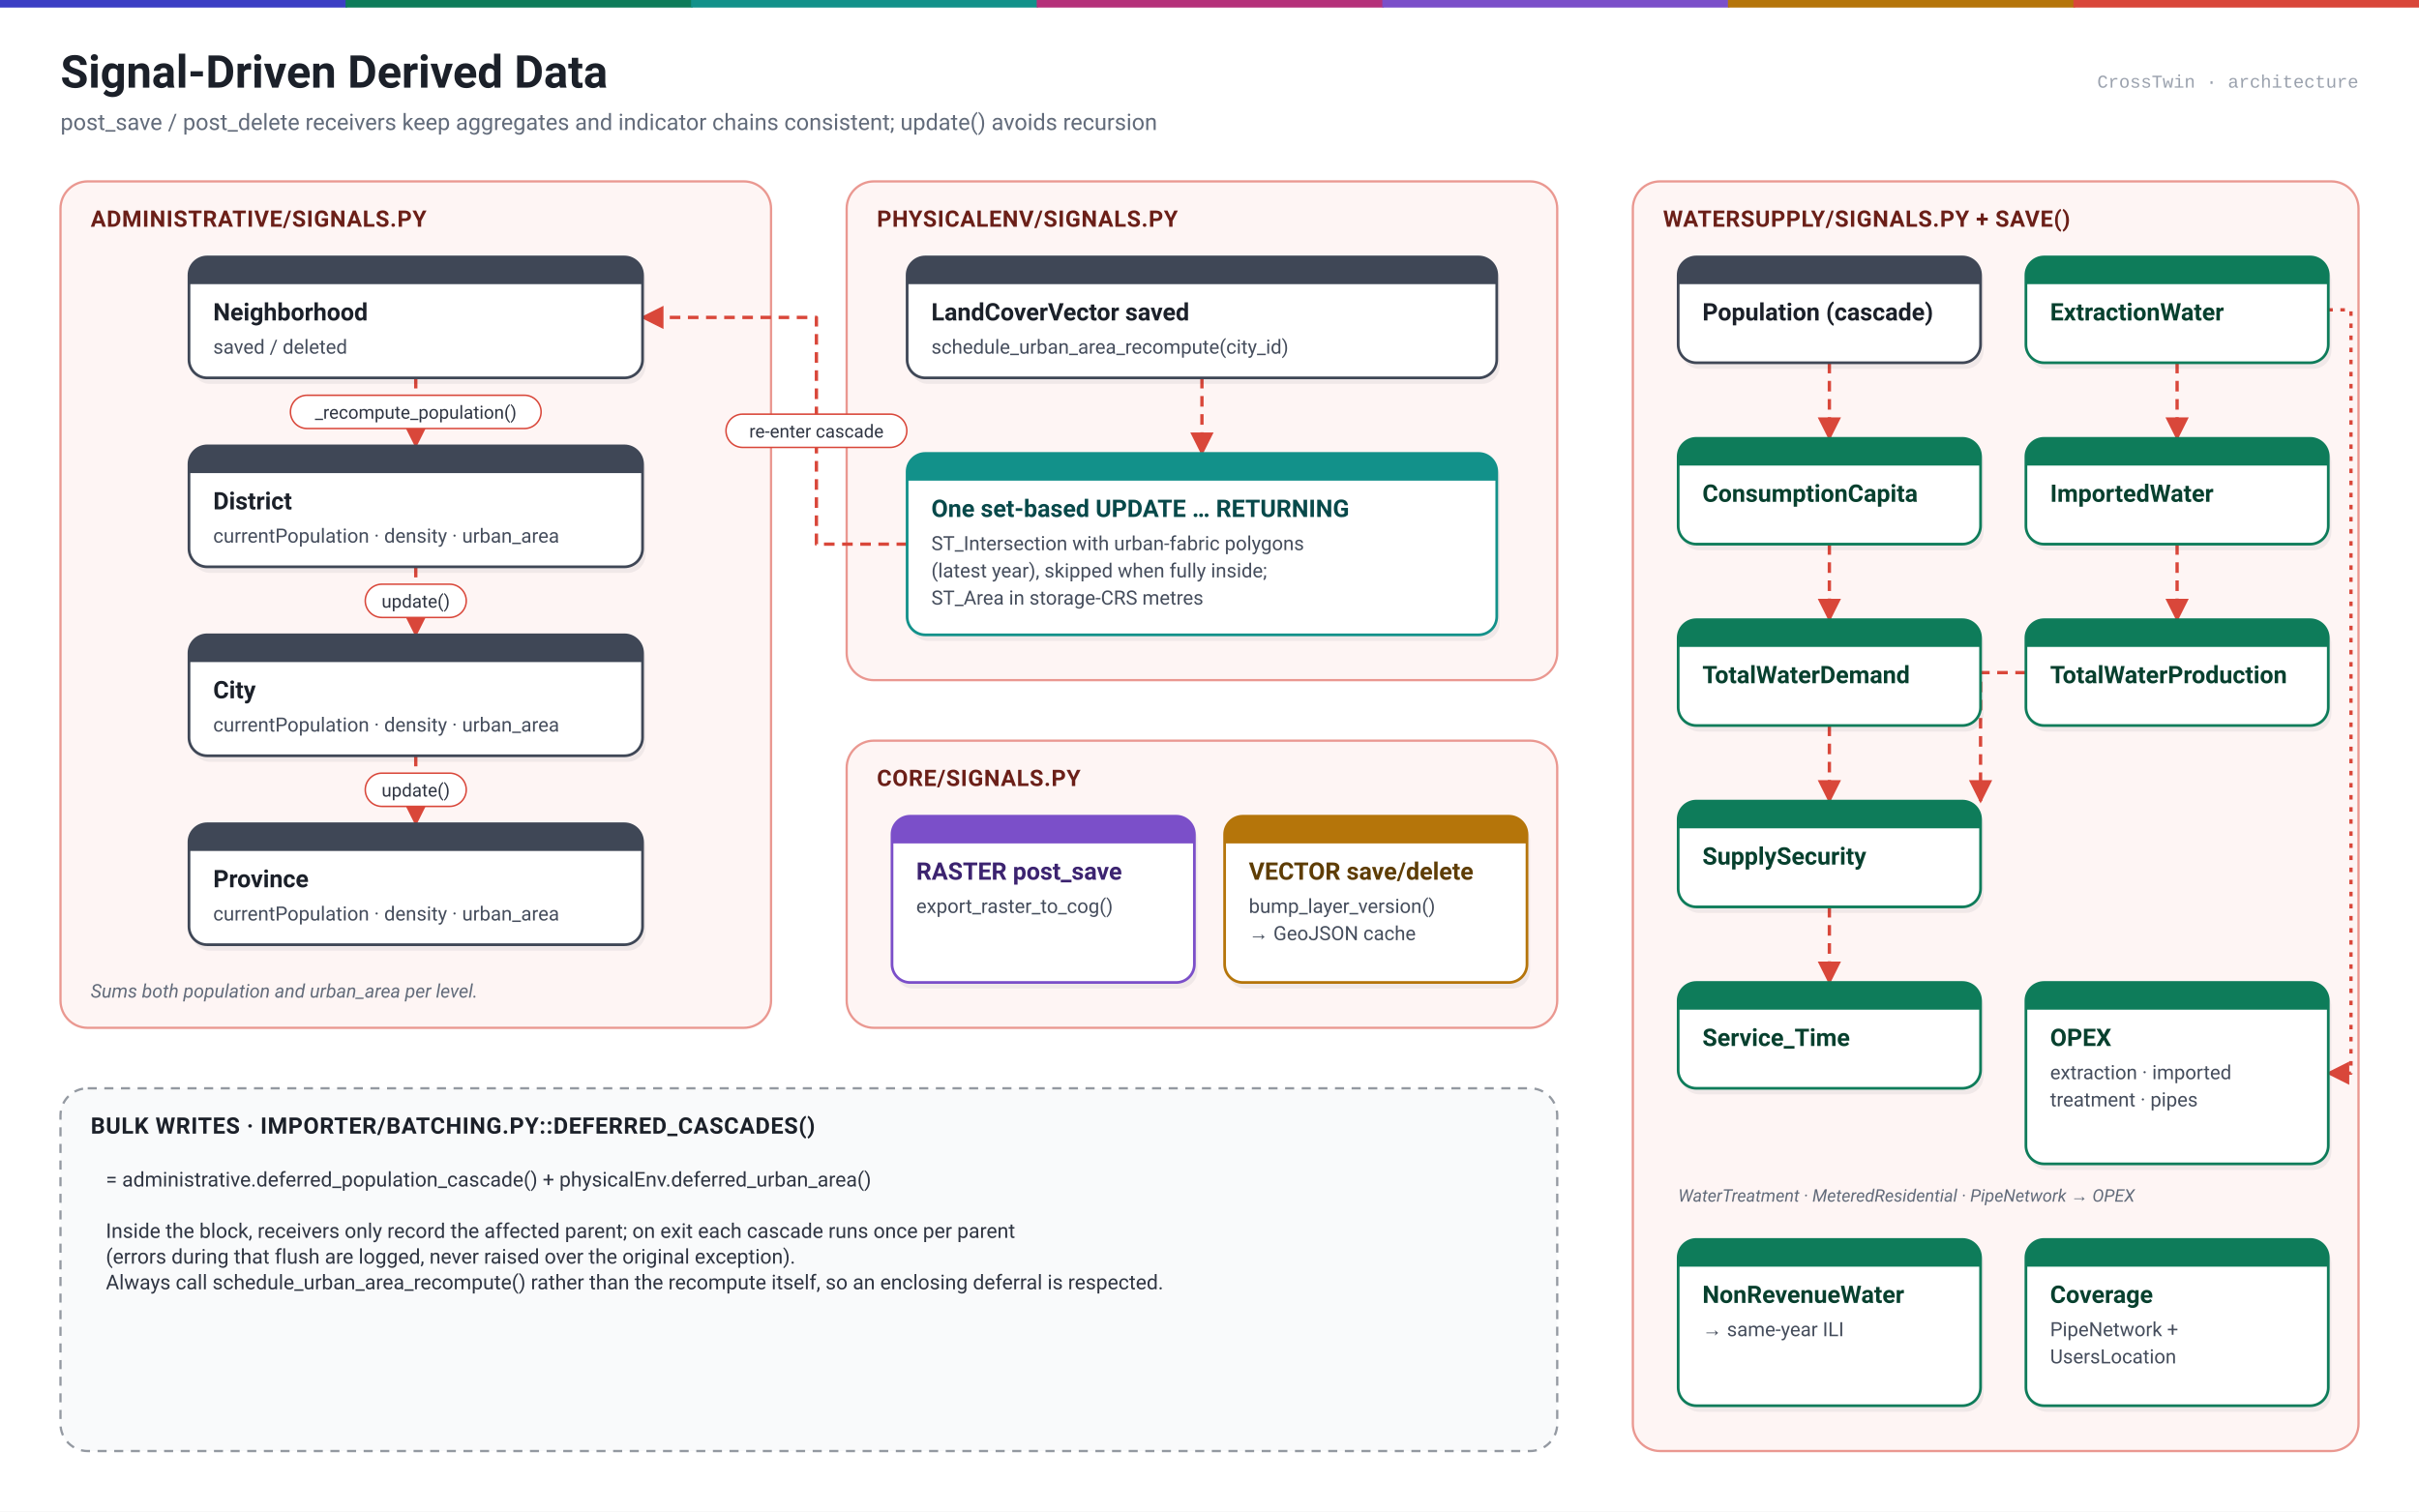
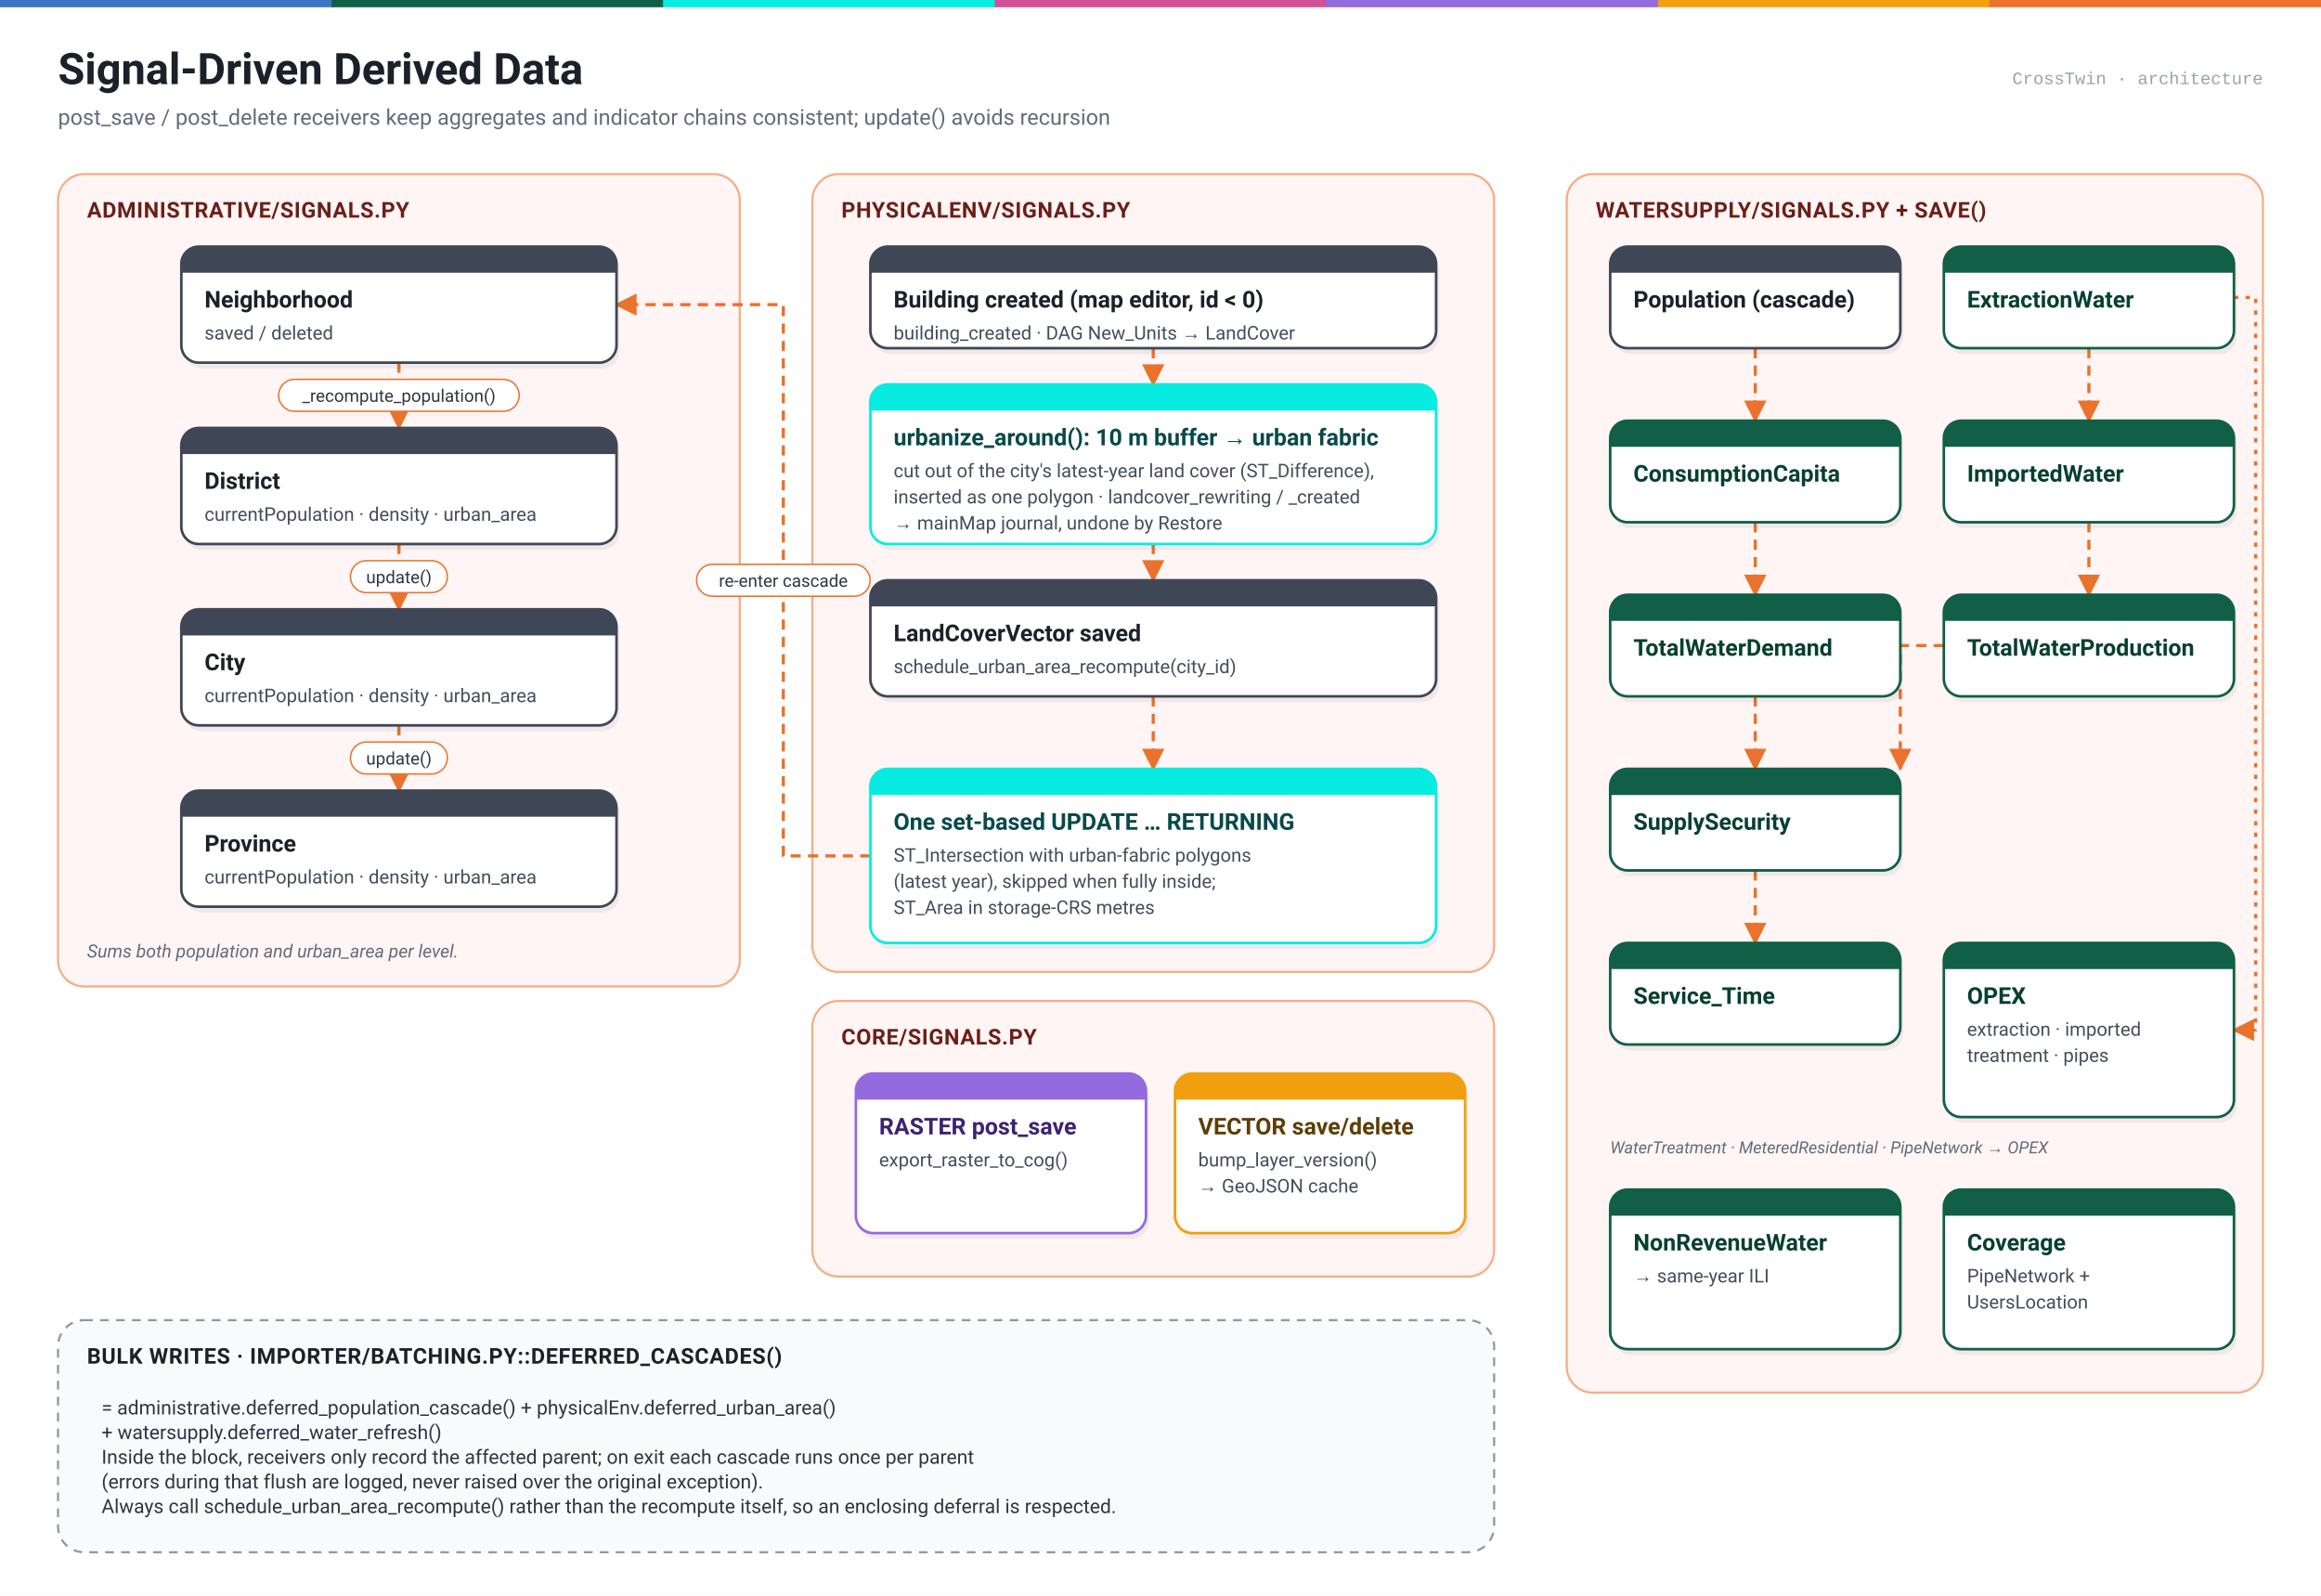
- <svg xmlns="http://www.w3.org/2000/svg" viewBox="0 0 1600 1000" width="1600" height="1000" role="img" aria-label="Signal-Driven Derived Data">
+ <svg xmlns="http://www.w3.org/2000/svg" viewBox="0 0 1600 1100" width="1600" height="1100" role="img" aria-label="Signal-Driven Derived Data">
  <style>
  .t { font-family:'Roboto','Helvetica Neue','Arial',sans-serif; }
  .m { font-family:'JetBrains Mono','Consolas','Courier New',monospace; }
  .flow { stroke-dasharray:7 5; animation:dash 1.2s linear infinite; }
  @keyframes dash { to { stroke-dashoffset:-24; } }
  @media (prefers-reduced-motion: reduce) { .flow { animation:none; } }
</style>
  <defs>
    <marker id="a-client" viewBox="0 0 10 10" refX="9" refY="5" markerWidth="7" markerHeight="7" orient="auto-start-reverse">
-       <path d="M0,0 L10,5 L0,10 z" fill="#3b3fc4" />
+       <path d="M0,0 L10,5 L0,10 z" fill="#3b76c4" />
    </marker>
    <marker id="as-client" viewBox="0 0 10 10" refX="9" refY="5" markerWidth="7" markerHeight="7" orient="auto-start-reverse">
-       <path d="M0,0 L10,5 L0,10 z" fill="#3b3fc4" />
+       <path d="M0,0 L10,5 L0,10 z" fill="#3b76c4" />
    </marker>
    <marker id="a-django" viewBox="0 0 10 10" refX="9" refY="5" markerWidth="7" markerHeight="7" orient="auto-start-reverse">
-       <path d="M0,0 L10,5 L0,10 z" fill="#0e7c5a" />
+       <path d="M0,0 L10,5 L0,10 z" fill="#115f46" />
    </marker>
    <marker id="as-django" viewBox="0 0 10 10" refX="9" refY="5" markerWidth="7" markerHeight="7" orient="auto-start-reverse">
-       <path d="M0,0 L10,5 L0,10 z" fill="#0e7c5a" />
+       <path d="M0,0 L10,5 L0,10 z" fill="#115f46" />
    </marker>
    <marker id="a-data" viewBox="0 0 10 10" refX="9" refY="5" markerWidth="7" markerHeight="7" orient="auto-start-reverse">
-       <path d="M0,0 L10,5 L0,10 z" fill="#12918a" />
+       <path d="M0,0 L10,5 L0,10 z" fill="#07ece1" />
    </marker>
    <marker id="as-data" viewBox="0 0 10 10" refX="9" refY="5" markerWidth="7" markerHeight="7" orient="auto-start-reverse">
-       <path d="M0,0 L10,5 L0,10 z" fill="#12918a" />
+       <path d="M0,0 L10,5 L0,10 z" fill="#07ece1" />
    </marker>
    <marker id="a-external" viewBox="0 0 10 10" refX="9" refY="5" markerWidth="7" markerHeight="7" orient="auto-start-reverse">
-       <path d="M0,0 L10,5 L0,10 z" fill="#b5317a" />
+       <path d="M0,0 L10,5 L0,10 z" fill="#d15198" />
    </marker>
    <marker id="as-external" viewBox="0 0 10 10" refX="9" refY="5" markerWidth="7" markerHeight="7" orient="auto-start-reverse">
-       <path d="M0,0 L10,5 L0,10 z" fill="#b5317a" />
+       <path d="M0,0 L10,5 L0,10 z" fill="#d15198" />
    </marker>
    <marker id="a-raster" viewBox="0 0 10 10" refX="9" refY="5" markerWidth="7" markerHeight="7" orient="auto-start-reverse">
-       <path d="M0,0 L10,5 L0,10 z" fill="#7b4fc9" />
+       <path d="M0,0 L10,5 L0,10 z" fill="#946adf" />
    </marker>
    <marker id="as-raster" viewBox="0 0 10 10" refX="9" refY="5" markerWidth="7" markerHeight="7" orient="auto-start-reverse">
-       <path d="M0,0 L10,5 L0,10 z" fill="#7b4fc9" />
+       <path d="M0,0 L10,5 L0,10 z" fill="#946adf" />
    </marker>
    <marker id="a-cache" viewBox="0 0 10 10" refX="9" refY="5" markerWidth="7" markerHeight="7" orient="auto-start-reverse">
-       <path d="M0,0 L10,5 L0,10 z" fill="#b5750a" />
+       <path d="M0,0 L10,5 L0,10 z" fill="#f19f0f" />
    </marker>
    <marker id="as-cache" viewBox="0 0 10 10" refX="9" refY="5" markerWidth="7" markerHeight="7" orient="auto-start-reverse">
-       <path d="M0,0 L10,5 L0,10 z" fill="#b5750a" />
+       <path d="M0,0 L10,5 L0,10 z" fill="#f19f0f" />
    </marker>
    <marker id="a-signal" viewBox="0 0 10 10" refX="9" refY="5" markerWidth="7" markerHeight="7" orient="auto-start-reverse">
-       <path d="M0,0 L10,5 L0,10 z" fill="#d9473a" />
+       <path d="M0,0 L10,5 L0,10 z" fill="#e9722d" />
    </marker>
    <marker id="as-signal" viewBox="0 0 10 10" refX="9" refY="5" markerWidth="7" markerHeight="7" orient="auto-start-reverse">
-       <path d="M0,0 L10,5 L0,10 z" fill="#d9473a" />
+       <path d="M0,0 L10,5 L0,10 z" fill="#e9722d" />
    </marker>
    <marker id="a-neutral" viewBox="0 0 10 10" refX="9" refY="5" markerWidth="7" markerHeight="7" orient="auto-start-reverse">
      <path d="M0,0 L10,5 L0,10 z" fill="#3f4756" />
    </marker>
    <marker id="as-neutral" viewBox="0 0 10 10" refX="9" refY="5" markerWidth="7" markerHeight="7" orient="auto-start-reverse">
      <path d="M0,0 L10,5 L0,10 z" fill="#3f4756" />
    </marker>
  </defs>
-   <rect width="1600" height="1000" fill="#ffffff" />
-   <rect x="0.0" width="229.6" height="5" fill="#3b3fc4" />
-   <rect x="228.6" width="229.6" height="5" fill="#0e7c5a" />
-   <rect x="457.1" width="229.6" height="5" fill="#12918a" />
-   <rect x="685.7" width="229.6" height="5" fill="#b5317a" />
-   <rect x="914.3" width="229.6" height="5" fill="#7b4fc9" />
-   <rect x="1142.9" width="229.6" height="5" fill="#b5750a" />
-   <rect x="1371.4" width="229.6" height="5" fill="#d9473a" />
+   <rect width="1600" height="1100" fill="#ffffff" />
+   <rect x="0.0" width="229.6" height="5" fill="#3b76c4" />
+   <rect x="228.6" width="229.6" height="5" fill="#115f46" />
+   <rect x="457.1" width="229.6" height="5" fill="#07ece1" />
+   <rect x="685.7" width="229.6" height="5" fill="#d15198" />
+   <rect x="914.3" width="229.6" height="5" fill="#946adf" />
+   <rect x="1142.9" width="229.6" height="5" fill="#f19f0f" />
+   <rect x="1371.4" width="229.6" height="5" fill="#e9722d" />
  <text class="t" x="40" y="58" font-size="30" font-weight="600" fill="#1b2029">Signal-Driven Derived Data</text>
  <text class="t" x="40" y="86" font-size="15" fill="#626b7a">post_save / post_delete receivers keep aggregates and indicator chains consistent; update() avoids recursion</text>
  <text class="m" x="1560" y="58" font-size="12" fill="#9aa1ad" text-anchor="end">CrossTwin · architecture</text>
-   <rect x="40" y="120" width="470" height="560" rx="18" fill="#fdeceb" fill-opacity="0.55" stroke="#d9473a" stroke-opacity="0.55" stroke-width="1.5" />
+   <rect x="40" y="120" width="470" height="560" rx="18" fill="#fdeceb" fill-opacity="0.55" stroke="#e9722d" stroke-opacity="0.55" stroke-width="1.5" />
  <text class="t" x="60" y="150" font-size="15" font-weight="700" fill="#6b1f18" letter-spacing="0.4">ADMINISTRATIVE/SIGNALS.PY</text>
-   <rect x="560" y="120" width="470" height="330" rx="18" fill="#fdeceb" fill-opacity="0.55" stroke="#d9473a" stroke-opacity="0.55" stroke-width="1.5" />
+   <rect x="560" y="120" width="470" height="550" rx="18" fill="#fdeceb" fill-opacity="0.55" stroke="#e9722d" stroke-opacity="0.55" stroke-width="1.5" />
  <text class="t" x="580" y="150" font-size="15" font-weight="700" fill="#6b1f18" letter-spacing="0.4">PHYSICALENV/SIGNALS.PY</text>
-   <rect x="560" y="490" width="470" height="190" rx="18" fill="#fdeceb" fill-opacity="0.55" stroke="#d9473a" stroke-opacity="0.55" stroke-width="1.5" />
-   <text class="t" x="580" y="520" font-size="15" font-weight="700" fill="#6b1f18" letter-spacing="0.4">CORE/SIGNALS.PY</text>
-   <rect x="1080" y="120" width="480" height="840" rx="18" fill="#fdeceb" fill-opacity="0.55" stroke="#d9473a" stroke-opacity="0.55" stroke-width="1.5" />
+   <rect x="560" y="690" width="470" height="190" rx="18" fill="#fdeceb" fill-opacity="0.55" stroke="#e9722d" stroke-opacity="0.55" stroke-width="1.5" />
+   <text class="t" x="580" y="720" font-size="15" font-weight="700" fill="#6b1f18" letter-spacing="0.4">CORE/SIGNALS.PY</text>
+   <rect x="1080" y="120" width="480" height="840" rx="18" fill="#fdeceb" fill-opacity="0.55" stroke="#e9722d" stroke-opacity="0.55" stroke-width="1.5" />
  <text class="t" x="1100" y="150" font-size="15" font-weight="700" fill="#6b1f18" letter-spacing="0.4">WATERSUPPLY/SIGNALS.PY + SAVE()</text>
-   <rect x="40" y="720" width="990" height="240" rx="18" fill="#f4f5f7" fill-opacity="0.55" stroke="#3f4756" stroke-opacity="0.55" stroke-width="1.5" stroke-dasharray="6 5" />
-   <text class="t" x="60" y="750" font-size="15" font-weight="700" fill="#1b2029" letter-spacing="0.4">BULK WRITES  ·  IMPORTER/BATCHING.PY::DEFERRED_CASCADES()</text>
-   <path d="M1540,205 L1555,205 L1555,710 L1540,710" fill="none" stroke="#d9473a" stroke-width="2.2" stroke-linejoin="round" stroke-dasharray="3 5" marker-end="url(#a-signal)" />
-   <path d="M1340,445 L1310,445 L1310,530" fill="none" stroke="#d9473a" stroke-width="2.2" stroke-linejoin="round" class="flow" marker-end="url(#a-signal)" />
-   <path d="M1440,360 L1440,410" fill="none" stroke="#d9473a" stroke-width="2.2" stroke-linejoin="round" class="flow" marker-end="url(#a-signal)" />
-   <path d="M1440,240 L1440,290" fill="none" stroke="#d9473a" stroke-width="2.2" stroke-linejoin="round" class="flow" marker-end="url(#a-signal)" />
-   <path d="M1210,600 L1210,650" fill="none" stroke="#d9473a" stroke-width="2.2" stroke-linejoin="round" class="flow" marker-end="url(#a-signal)" />
-   <path d="M1210,480 L1210,530" fill="none" stroke="#d9473a" stroke-width="2.2" stroke-linejoin="round" class="flow" marker-end="url(#a-signal)" />
-   <path d="M1210,360 L1210,410" fill="none" stroke="#d9473a" stroke-width="2.2" stroke-linejoin="round" class="flow" marker-end="url(#a-signal)" />
-   <path d="M1210,240 L1210,290" fill="none" stroke="#d9473a" stroke-width="2.2" stroke-linejoin="round" class="flow" marker-end="url(#a-signal)" />
-   <path d="M600,360 L540,360 L540,210 L425,210" fill="none" stroke="#d9473a" stroke-width="2.2" stroke-linejoin="round" class="flow" marker-end="url(#a-signal)" />
-   <path d="M795,250 L795,300" fill="none" stroke="#d9473a" stroke-width="2.2" stroke-linejoin="round" class="flow" marker-end="url(#a-signal)" />
-   <path d="M275,500 L275,545" fill="none" stroke="#d9473a" stroke-width="2.2" stroke-linejoin="round" class="flow" marker-end="url(#a-signal)" />
-   <path d="M275,375 L275,420" fill="none" stroke="#d9473a" stroke-width="2.2" stroke-linejoin="round" class="flow" marker-end="url(#a-signal)" />
-   <path d="M275,250 L275,295" fill="none" stroke="#d9473a" stroke-width="2.2" stroke-linejoin="round" class="flow" marker-end="url(#a-signal)" />
+   <rect x="40" y="910" width="990" height="160" rx="18" fill="#f4f5f7" fill-opacity="0.55" stroke="#3f4756" stroke-opacity="0.55" stroke-width="1.5" stroke-dasharray="6 5" />
+   <text class="t" x="60" y="940" font-size="15" font-weight="700" fill="#1b2029" letter-spacing="0.4">BULK WRITES  ·  IMPORTER/BATCHING.PY::DEFERRED_CASCADES()</text>
+   <path d="M1540,205 L1555,205 L1555,710 L1540,710" fill="none" stroke="#e9722d" stroke-width="2.2" stroke-linejoin="round" stroke-dasharray="3 5" marker-end="url(#a-signal)" />
+   <path d="M1340,445 L1310,445 L1310,530" fill="none" stroke="#e9722d" stroke-width="2.2" stroke-linejoin="round" class="flow" marker-end="url(#a-signal)" />
+   <path d="M1440,360 L1440,410" fill="none" stroke="#e9722d" stroke-width="2.2" stroke-linejoin="round" class="flow" marker-end="url(#a-signal)" />
+   <path d="M1440,240 L1440,290" fill="none" stroke="#e9722d" stroke-width="2.2" stroke-linejoin="round" class="flow" marker-end="url(#a-signal)" />
+   <path d="M1210,600 L1210,650" fill="none" stroke="#e9722d" stroke-width="2.2" stroke-linejoin="round" class="flow" marker-end="url(#a-signal)" />
+   <path d="M1210,480 L1210,530" fill="none" stroke="#e9722d" stroke-width="2.2" stroke-linejoin="round" class="flow" marker-end="url(#a-signal)" />
+   <path d="M1210,360 L1210,410" fill="none" stroke="#e9722d" stroke-width="2.2" stroke-linejoin="round" class="flow" marker-end="url(#a-signal)" />
+   <path d="M1210,240 L1210,290" fill="none" stroke="#e9722d" stroke-width="2.2" stroke-linejoin="round" class="flow" marker-end="url(#a-signal)" />
+   <path d="M600,590 L540,590 L540,210 L425,210" fill="none" stroke="#e9722d" stroke-width="2.2" stroke-linejoin="round" class="flow" marker-end="url(#a-signal)" />
+   <path d="M795,480 L795,530" fill="none" stroke="#e9722d" stroke-width="2.2" stroke-linejoin="round" class="flow" marker-end="url(#a-signal)" />
+   <path d="M795,375 L795,400" fill="none" stroke="#e9722d" stroke-width="2.2" stroke-linejoin="round" class="flow" marker-end="url(#a-signal)" />
+   <path d="M795,240 L795,265" fill="none" stroke="#e9722d" stroke-width="2.2" stroke-linejoin="round" class="flow" marker-end="url(#a-signal)" />
+   <path d="M275,500 L275,545" fill="none" stroke="#e9722d" stroke-width="2.2" stroke-linejoin="round" class="flow" marker-end="url(#a-signal)" />
+   <path d="M275,375 L275,420" fill="none" stroke="#e9722d" stroke-width="2.2" stroke-linejoin="round" class="flow" marker-end="url(#a-signal)" />
+   <path d="M275,250 L275,295" fill="none" stroke="#e9722d" stroke-width="2.2" stroke-linejoin="round" class="flow" marker-end="url(#a-signal)" />
  <rect x="127" y="174" width="300" height="80" rx="12" fill="#1b2029" fill-opacity="0.06" />
  <rect x="125" y="170" width="300" height="80" rx="12" fill="#fff" stroke="#3f4756" stroke-width="1.8" />
  <path d="M137,170 h276 a12,12 0 0 1 12,12 v6 h-300 v-6 a12,12 0 0 1 12,-12 z" fill="#3f4756" />
  <text class="t" x="141" y="212" font-size="16" font-weight="700" fill="#1b2029">Neighborhood</text>
  <text class="t" x="141" y="234" font-size="13" fill="#454d5c">saved / deleted</text>
  <rect x="127" y="299" width="300" height="80" rx="12" fill="#1b2029" fill-opacity="0.06" />
  <rect x="125" y="295" width="300" height="80" rx="12" fill="#fff" stroke="#3f4756" stroke-width="1.8" />
  <path d="M137,295 h276 a12,12 0 0 1 12,12 v6 h-300 v-6 a12,12 0 0 1 12,-12 z" fill="#3f4756" />
  <text class="t" x="141" y="337" font-size="16" font-weight="700" fill="#1b2029">District</text>
  <text class="t" x="141" y="359" font-size="13" fill="#454d5c">currentPopulation · density · urban_area</text>
  <rect x="127" y="424" width="300" height="80" rx="12" fill="#1b2029" fill-opacity="0.06" />
  <rect x="125" y="420" width="300" height="80" rx="12" fill="#fff" stroke="#3f4756" stroke-width="1.8" />
  <path d="M137,420 h276 a12,12 0 0 1 12,12 v6 h-300 v-6 a12,12 0 0 1 12,-12 z" fill="#3f4756" />
  <text class="t" x="141" y="462" font-size="16" font-weight="700" fill="#1b2029">City</text>
  <text class="t" x="141" y="484" font-size="13" fill="#454d5c">currentPopulation · density · urban_area</text>
  <rect x="127" y="549" width="300" height="80" rx="12" fill="#1b2029" fill-opacity="0.06" />
  <rect x="125" y="545" width="300" height="80" rx="12" fill="#fff" stroke="#3f4756" stroke-width="1.8" />
  <path d="M137,545 h276 a12,12 0 0 1 12,12 v6 h-300 v-6 a12,12 0 0 1 12,-12 z" fill="#3f4756" />
  <text class="t" x="141" y="587" font-size="16" font-weight="700" fill="#1b2029">Province</text>
  <text class="t" x="141" y="609" font-size="13" fill="#454d5c">currentPopulation · density · urban_area</text>
-   <rect x="602" y="174" width="390" height="80" rx="12" fill="#1b2029" fill-opacity="0.06" />
-   <rect x="600" y="170" width="390" height="80" rx="12" fill="#fff" stroke="#3f4756" stroke-width="1.8" />
+   <rect x="602" y="174" width="390" height="70" rx="12" fill="#1b2029" fill-opacity="0.06" />
+   <rect x="600" y="170" width="390" height="70" rx="12" fill="#fff" stroke="#3f4756" stroke-width="1.8" />
  <path d="M612,170 h366 a12,12 0 0 1 12,12 v6 h-390 v-6 a12,12 0 0 1 12,-12 z" fill="#3f4756" />
-   <text class="t" x="616" y="212" font-size="16" font-weight="700" fill="#1b2029">LandCoverVector saved</text>
-   <text class="t" x="616" y="234" font-size="13" fill="#454d5c">schedule_urban_area_recompute(city_id)</text>
-   <rect x="602" y="304" width="390" height="120" rx="12" fill="#1b2029" fill-opacity="0.06" />
-   <rect x="600" y="300" width="390" height="120" rx="12" fill="#fff" stroke="#12918a" stroke-width="1.8" />
-   <path d="M612,300 h366 a12,12 0 0 1 12,12 v6 h-390 v-6 a12,12 0 0 1 12,-12 z" fill="#12918a" />
-   <text class="t" x="616" y="342" font-size="16" font-weight="700" fill="#08494a">One set-based UPDATE … RETURNING</text>
-   <text class="t" x="616" y="364" font-size="13" fill="#454d5c">ST_Intersection with urban-fabric polygons</text>
-   <text class="t" x="616" y="382" font-size="13" fill="#454d5c">(latest year), skipped when fully inside;</text>
-   <text class="t" x="616" y="400" font-size="13" fill="#454d5c">ST_Area in storage-CRS metres</text>
-   <rect x="592" y="544" width="200" height="110" rx="12" fill="#1b2029" fill-opacity="0.06" />
-   <rect x="590" y="540" width="200" height="110" rx="12" fill="#fff" stroke="#7b4fc9" stroke-width="1.8" />
-   <path d="M602,540 h176 a12,12 0 0 1 12,12 v6 h-200 v-6 a12,12 0 0 1 12,-12 z" fill="#7b4fc9" />
-   <text class="t" x="606" y="582" font-size="16" font-weight="700" fill="#3c2370">RASTER post_save</text>
-   <text class="t" x="606" y="604" font-size="13" fill="#454d5c">export_raster_to_cog()</text>
-   <rect x="812" y="544" width="200" height="110" rx="12" fill="#1b2029" fill-opacity="0.06" />
-   <rect x="810" y="540" width="200" height="110" rx="12" fill="#fff" stroke="#b5750a" stroke-width="1.8" />
-   <path d="M822,540 h176 a12,12 0 0 1 12,12 v6 h-200 v-6 a12,12 0 0 1 12,-12 z" fill="#b5750a" />
-   <text class="t" x="826" y="582" font-size="16" font-weight="700" fill="#5e3d05">VECTOR save/delete</text>
-   <text class="t" x="826" y="604" font-size="13" fill="#454d5c">bump_layer_version()</text>
-   <text class="t" x="826" y="622" font-size="13" fill="#454d5c">→ GeoJSON cache</text>
+   <text class="t" x="616" y="212" font-size="16" font-weight="700" fill="#1b2029">Building created (map editor, id &lt; 0)</text>
+   <text class="t" x="616" y="234" font-size="13" fill="#454d5c">building_created · DAG New_Units → LandCover</text>
+   <rect x="602" y="269" width="390" height="110" rx="12" fill="#1b2029" fill-opacity="0.06" />
+   <rect x="600" y="265" width="390" height="110" rx="12" fill="#fff" stroke="#07ece1" stroke-width="1.8" />
+   <path d="M612,265 h366 a12,12 0 0 1 12,12 v6 h-390 v-6 a12,12 0 0 1 12,-12 z" fill="#07ece1" />
+   <text class="t" x="616" y="307" font-size="16" font-weight="700" fill="#08494a">urbanize_around(): 10 m buffer → urban fabric</text>
+   <text class="t" x="616" y="329" font-size="13" fill="#454d5c">cut out of the city's latest-year land cover (ST_Difference),</text>
+   <text class="t" x="616" y="347" font-size="13" fill="#454d5c">inserted as one polygon · landcover_rewriting / _created</text>
+   <text class="t" x="616" y="365" font-size="13" fill="#454d5c">→ mainMap journal, undone by Restore</text>
+   <rect x="602" y="404" width="390" height="80" rx="12" fill="#1b2029" fill-opacity="0.06" />
+   <rect x="600" y="400" width="390" height="80" rx="12" fill="#fff" stroke="#3f4756" stroke-width="1.8" />
+   <path d="M612,400 h366 a12,12 0 0 1 12,12 v6 h-390 v-6 a12,12 0 0 1 12,-12 z" fill="#3f4756" />
+   <text class="t" x="616" y="442" font-size="16" font-weight="700" fill="#1b2029">LandCoverVector saved</text>
+   <text class="t" x="616" y="464" font-size="13" fill="#454d5c">schedule_urban_area_recompute(city_id)</text>
+   <rect x="602" y="534" width="390" height="120" rx="12" fill="#1b2029" fill-opacity="0.06" />
+   <rect x="600" y="530" width="390" height="120" rx="12" fill="#fff" stroke="#07ece1" stroke-width="1.8" />
+   <path d="M612,530 h366 a12,12 0 0 1 12,12 v6 h-390 v-6 a12,12 0 0 1 12,-12 z" fill="#07ece1" />
+   <text class="t" x="616" y="572" font-size="16" font-weight="700" fill="#08494a">One set-based UPDATE … RETURNING</text>
+   <text class="t" x="616" y="594" font-size="13" fill="#454d5c">ST_Intersection with urban-fabric polygons</text>
+   <text class="t" x="616" y="612" font-size="13" fill="#454d5c">(latest year), skipped when fully inside;</text>
+   <text class="t" x="616" y="630" font-size="13" fill="#454d5c">ST_Area in storage-CRS metres</text>
+   <rect x="592" y="744" width="200" height="110" rx="12" fill="#1b2029" fill-opacity="0.06" />
+   <rect x="590" y="740" width="200" height="110" rx="12" fill="#fff" stroke="#946adf" stroke-width="1.8" />
+   <path d="M602,740 h176 a12,12 0 0 1 12,12 v6 h-200 v-6 a12,12 0 0 1 12,-12 z" fill="#946adf" />
+   <text class="t" x="606" y="782" font-size="16" font-weight="700" fill="#3c2370">RASTER post_save</text>
+   <text class="t" x="606" y="804" font-size="13" fill="#454d5c">export_raster_to_cog()</text>
+   <rect x="812" y="744" width="200" height="110" rx="12" fill="#1b2029" fill-opacity="0.06" />
+   <rect x="810" y="740" width="200" height="110" rx="12" fill="#fff" stroke="#f19f0f" stroke-width="1.8" />
+   <path d="M822,740 h176 a12,12 0 0 1 12,12 v6 h-200 v-6 a12,12 0 0 1 12,-12 z" fill="#f19f0f" />
+   <text class="t" x="826" y="782" font-size="16" font-weight="700" fill="#5e3d05">VECTOR save/delete</text>
+   <text class="t" x="826" y="804" font-size="13" fill="#454d5c">bump_layer_version()</text>
+   <text class="t" x="826" y="822" font-size="13" fill="#454d5c">→ GeoJSON cache</text>
  <rect x="1112" y="174" width="200" height="70" rx="12" fill="#1b2029" fill-opacity="0.06" />
  <rect x="1110" y="170" width="200" height="70" rx="12" fill="#fff" stroke="#3f4756" stroke-width="1.8" />
  <path d="M1122,170 h176 a12,12 0 0 1 12,12 v6 h-200 v-6 a12,12 0 0 1 12,-12 z" fill="#3f4756" />
  <text class="t" x="1126" y="212" font-size="16" font-weight="700" fill="#1b2029">Population (cascade)</text>
  <rect x="1112" y="294" width="200" height="70" rx="12" fill="#1b2029" fill-opacity="0.06" />
-   <rect x="1110" y="290" width="200" height="70" rx="12" fill="#fff" stroke="#0e7c5a" stroke-width="1.8" />
-   <path d="M1122,290 h176 a12,12 0 0 1 12,12 v6 h-200 v-6 a12,12 0 0 1 12,-12 z" fill="#0e7c5a" />
+   <rect x="1110" y="290" width="200" height="70" rx="12" fill="#fff" stroke="#115f46" stroke-width="1.8" />
+   <path d="M1122,290 h176 a12,12 0 0 1 12,12 v6 h-200 v-6 a12,12 0 0 1 12,-12 z" fill="#115f46" />
  <text class="t" x="1126" y="332" font-size="16" font-weight="700" fill="#07402e">ConsumptionCapita</text>
  <rect x="1112" y="414" width="200" height="70" rx="12" fill="#1b2029" fill-opacity="0.06" />
-   <rect x="1110" y="410" width="200" height="70" rx="12" fill="#fff" stroke="#0e7c5a" stroke-width="1.8" />
-   <path d="M1122,410 h176 a12,12 0 0 1 12,12 v6 h-200 v-6 a12,12 0 0 1 12,-12 z" fill="#0e7c5a" />
+   <rect x="1110" y="410" width="200" height="70" rx="12" fill="#fff" stroke="#115f46" stroke-width="1.8" />
+   <path d="M1122,410 h176 a12,12 0 0 1 12,12 v6 h-200 v-6 a12,12 0 0 1 12,-12 z" fill="#115f46" />
  <text class="t" x="1126" y="452" font-size="16" font-weight="700" fill="#07402e">TotalWaterDemand</text>
  <rect x="1112" y="534" width="200" height="70" rx="12" fill="#1b2029" fill-opacity="0.06" />
-   <rect x="1110" y="530" width="200" height="70" rx="12" fill="#fff" stroke="#0e7c5a" stroke-width="1.8" />
-   <path d="M1122,530 h176 a12,12 0 0 1 12,12 v6 h-200 v-6 a12,12 0 0 1 12,-12 z" fill="#0e7c5a" />
+   <rect x="1110" y="530" width="200" height="70" rx="12" fill="#fff" stroke="#115f46" stroke-width="1.8" />
+   <path d="M1122,530 h176 a12,12 0 0 1 12,12 v6 h-200 v-6 a12,12 0 0 1 12,-12 z" fill="#115f46" />
  <text class="t" x="1126" y="572" font-size="16" font-weight="700" fill="#07402e">SupplySecurity</text>
  <rect x="1112" y="654" width="200" height="70" rx="12" fill="#1b2029" fill-opacity="0.06" />
-   <rect x="1110" y="650" width="200" height="70" rx="12" fill="#fff" stroke="#0e7c5a" stroke-width="1.8" />
-   <path d="M1122,650 h176 a12,12 0 0 1 12,12 v6 h-200 v-6 a12,12 0 0 1 12,-12 z" fill="#0e7c5a" />
+   <rect x="1110" y="650" width="200" height="70" rx="12" fill="#fff" stroke="#115f46" stroke-width="1.8" />
+   <path d="M1122,650 h176 a12,12 0 0 1 12,12 v6 h-200 v-6 a12,12 0 0 1 12,-12 z" fill="#115f46" />
  <text class="t" x="1126" y="692" font-size="16" font-weight="700" fill="#07402e">Service_Time</text>
  <rect x="1342" y="174" width="200" height="70" rx="12" fill="#1b2029" fill-opacity="0.06" />
-   <rect x="1340" y="170" width="200" height="70" rx="12" fill="#fff" stroke="#0e7c5a" stroke-width="1.8" />
-   <path d="M1352,170 h176 a12,12 0 0 1 12,12 v6 h-200 v-6 a12,12 0 0 1 12,-12 z" fill="#0e7c5a" />
+   <rect x="1340" y="170" width="200" height="70" rx="12" fill="#fff" stroke="#115f46" stroke-width="1.8" />
+   <path d="M1352,170 h176 a12,12 0 0 1 12,12 v6 h-200 v-6 a12,12 0 0 1 12,-12 z" fill="#115f46" />
  <text class="t" x="1356" y="212" font-size="16" font-weight="700" fill="#07402e">ExtractionWater</text>
  <rect x="1342" y="294" width="200" height="70" rx="12" fill="#1b2029" fill-opacity="0.06" />
-   <rect x="1340" y="290" width="200" height="70" rx="12" fill="#fff" stroke="#0e7c5a" stroke-width="1.8" />
-   <path d="M1352,290 h176 a12,12 0 0 1 12,12 v6 h-200 v-6 a12,12 0 0 1 12,-12 z" fill="#0e7c5a" />
+   <rect x="1340" y="290" width="200" height="70" rx="12" fill="#fff" stroke="#115f46" stroke-width="1.8" />
+   <path d="M1352,290 h176 a12,12 0 0 1 12,12 v6 h-200 v-6 a12,12 0 0 1 12,-12 z" fill="#115f46" />
  <text class="t" x="1356" y="332" font-size="16" font-weight="700" fill="#07402e">ImportedWater</text>
  <rect x="1342" y="414" width="200" height="70" rx="12" fill="#1b2029" fill-opacity="0.06" />
-   <rect x="1340" y="410" width="200" height="70" rx="12" fill="#fff" stroke="#0e7c5a" stroke-width="1.8" />
-   <path d="M1352,410 h176 a12,12 0 0 1 12,12 v6 h-200 v-6 a12,12 0 0 1 12,-12 z" fill="#0e7c5a" />
+   <rect x="1340" y="410" width="200" height="70" rx="12" fill="#fff" stroke="#115f46" stroke-width="1.8" />
+   <path d="M1352,410 h176 a12,12 0 0 1 12,12 v6 h-200 v-6 a12,12 0 0 1 12,-12 z" fill="#115f46" />
  <text class="t" x="1356" y="452" font-size="16" font-weight="700" fill="#07402e">TotalWaterProduction</text>
  <rect x="1342" y="654" width="200" height="120" rx="12" fill="#1b2029" fill-opacity="0.06" />
-   <rect x="1340" y="650" width="200" height="120" rx="12" fill="#fff" stroke="#0e7c5a" stroke-width="1.8" />
-   <path d="M1352,650 h176 a12,12 0 0 1 12,12 v6 h-200 v-6 a12,12 0 0 1 12,-12 z" fill="#0e7c5a" />
+   <rect x="1340" y="650" width="200" height="120" rx="12" fill="#fff" stroke="#115f46" stroke-width="1.8" />
+   <path d="M1352,650 h176 a12,12 0 0 1 12,12 v6 h-200 v-6 a12,12 0 0 1 12,-12 z" fill="#115f46" />
  <text class="t" x="1356" y="692" font-size="16" font-weight="700" fill="#07402e">OPEX</text>
  <text class="t" x="1356" y="714" font-size="13" fill="#454d5c">extraction · imported</text>
  <text class="t" x="1356" y="732" font-size="13" fill="#454d5c">treatment · pipes</text>
  <rect x="1342" y="824" width="200" height="110" rx="12" fill="#1b2029" fill-opacity="0.06" />
-   <rect x="1340" y="820" width="200" height="110" rx="12" fill="#fff" stroke="#0e7c5a" stroke-width="1.8" />
-   <path d="M1352,820 h176 a12,12 0 0 1 12,12 v6 h-200 v-6 a12,12 0 0 1 12,-12 z" fill="#0e7c5a" />
+   <rect x="1340" y="820" width="200" height="110" rx="12" fill="#fff" stroke="#115f46" stroke-width="1.8" />
+   <path d="M1352,820 h176 a12,12 0 0 1 12,12 v6 h-200 v-6 a12,12 0 0 1 12,-12 z" fill="#115f46" />
  <text class="t" x="1356" y="862" font-size="16" font-weight="700" fill="#07402e">Coverage</text>
  <text class="t" x="1356" y="884" font-size="13" fill="#454d5c">PipeNetwork +</text>
  <text class="t" x="1356" y="902" font-size="13" fill="#454d5c">UsersLocation</text>
  <rect x="1112" y="824" width="200" height="110" rx="12" fill="#1b2029" fill-opacity="0.06" />
-   <rect x="1110" y="820" width="200" height="110" rx="12" fill="#fff" stroke="#0e7c5a" stroke-width="1.8" />
-   <path d="M1122,820 h176 a12,12 0 0 1 12,12 v6 h-200 v-6 a12,12 0 0 1 12,-12 z" fill="#0e7c5a" />
+   <rect x="1110" y="820" width="200" height="110" rx="12" fill="#fff" stroke="#115f46" stroke-width="1.8" />
+   <path d="M1122,820 h176 a12,12 0 0 1 12,12 v6 h-200 v-6 a12,12 0 0 1 12,-12 z" fill="#115f46" />
  <text class="t" x="1126" y="862" font-size="16" font-weight="700" fill="#07402e">NonRevenueWater</text>
  <text class="t" x="1126" y="884" font-size="13" fill="#454d5c">→ same-year ILI</text>
-   <rect x="192.1" y="261.5" width="165.8" height="22" rx="11" fill="#fff" stroke="#d9473a" stroke-width="1" />
+   <rect x="192.1" y="261.5" width="165.8" height="22" rx="11" fill="#fff" stroke="#e9722d" stroke-width="1" />
  <text class="t" x="275.0" y="277.0" font-size="12" fill="#2f3542" text-anchor="middle">_recompute_population()</text>
-   <rect x="241.6" y="386.5" width="66.8" height="22" rx="11" fill="#fff" stroke="#d9473a" stroke-width="1" />
+   <rect x="241.6" y="386.5" width="66.8" height="22" rx="11" fill="#fff" stroke="#e9722d" stroke-width="1" />
  <text class="t" x="275.0" y="402.0" font-size="12" fill="#2f3542" text-anchor="middle">update()</text>
-   <rect x="241.6" y="511.5" width="66.8" height="22" rx="11" fill="#fff" stroke="#d9473a" stroke-width="1" />
+   <rect x="241.6" y="511.5" width="66.8" height="22" rx="11" fill="#fff" stroke="#e9722d" stroke-width="1" />
  <text class="t" x="275.0" y="527.0" font-size="12" fill="#2f3542" text-anchor="middle">update()</text>
  <text class="t" x="60" y="660" font-size="12.5" fill="#626b7a" font-style="italic">Sums both population and urban_area per level.</text>
-   <rect x="480.2" y="274.0" width="119.6" height="22" rx="11" fill="#fff" stroke="#d9473a" stroke-width="1" />
-   <text class="t" x="540.0" y="289.5" font-size="12" fill="#2f3542" text-anchor="middle">re-enter cascade</text>
+   <rect x="480.2" y="389.0" width="119.6" height="22" rx="11" fill="#fff" stroke="#e9722d" stroke-width="1" />
+   <text class="t" x="540.0" y="404.5" font-size="12" fill="#2f3542" text-anchor="middle">re-enter cascade</text>
  <text class="t" x="1110" y="795" font-size="11.5" fill="#626b7a" font-style="italic">WaterTreatment · MeteredResidential · PipeNetwork → OPEX</text>
-   <text class="t" x="70" y="785" font-size="13.5" fill="#2f3542">= administrative.deferred_population_cascade()  +  physicalEnv.deferred_urban_area()</text>
-   <text class="t" x="70" y="802" font-size="13.5" fill="#2f3542" />
-   <text class="t" x="70" y="819" font-size="13.5" fill="#2f3542">Inside the block, receivers only record the affected parent; on exit each cascade runs once per parent</text>
-   <text class="t" x="70" y="836" font-size="13.5" fill="#2f3542">(errors during that flush are logged, never raised over the original exception).</text>
-   <text class="t" x="70" y="853" font-size="13.5" fill="#2f3542">Always call schedule_urban_area_recompute() rather than the recompute itself, so an enclosing deferral is respected.</text>
+   <text class="t" x="70" y="975" font-size="13.5" fill="#2f3542">= administrative.deferred_population_cascade()  +  physicalEnv.deferred_urban_area()</text>
+   <text class="t" x="70" y="992" font-size="13.5" fill="#2f3542">   +  watersupply.deferred_water_refresh()</text>
+   <text class="t" x="70" y="1009" font-size="13.5" fill="#2f3542">Inside the block, receivers only record the affected parent; on exit each cascade runs once per parent</text>
+   <text class="t" x="70" y="1026" font-size="13.5" fill="#2f3542">(errors during that flush are logged, never raised over the original exception).</text>
+   <text class="t" x="70" y="1043" font-size="13.5" fill="#2f3542">Always call schedule_urban_area_recompute() rather than the recompute itself, so an enclosing deferral is respected.</text>
</svg>
